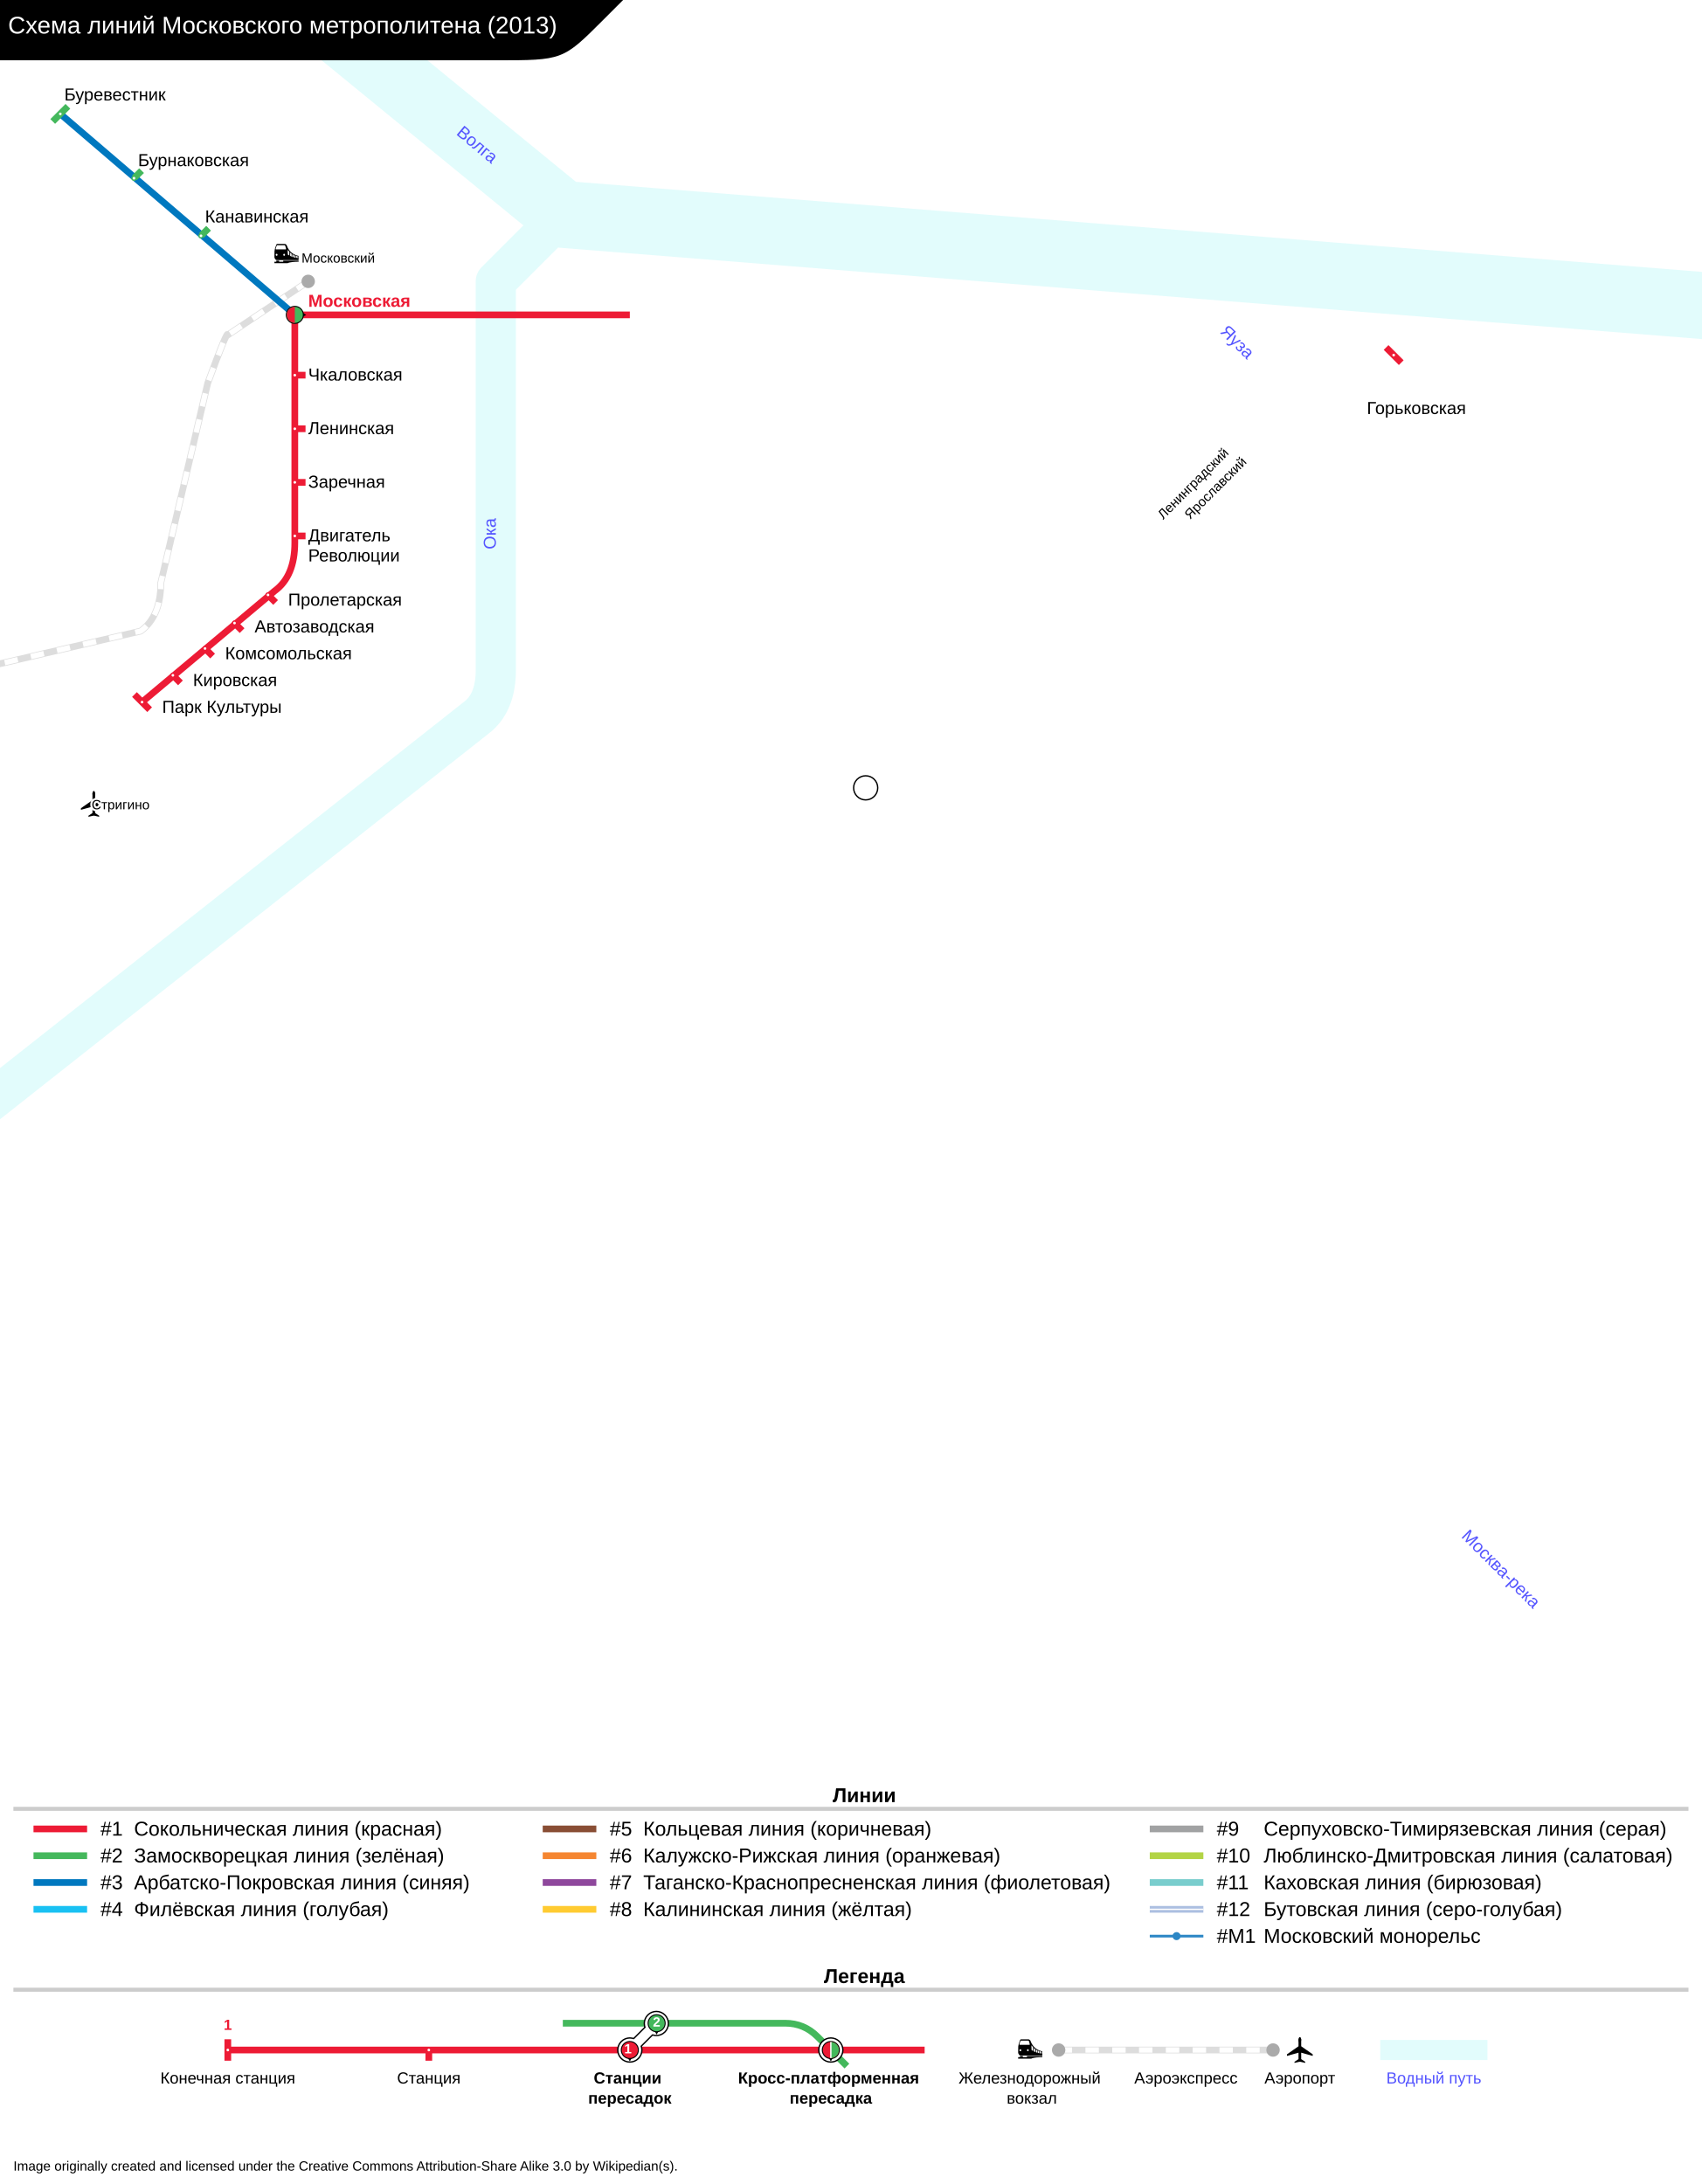
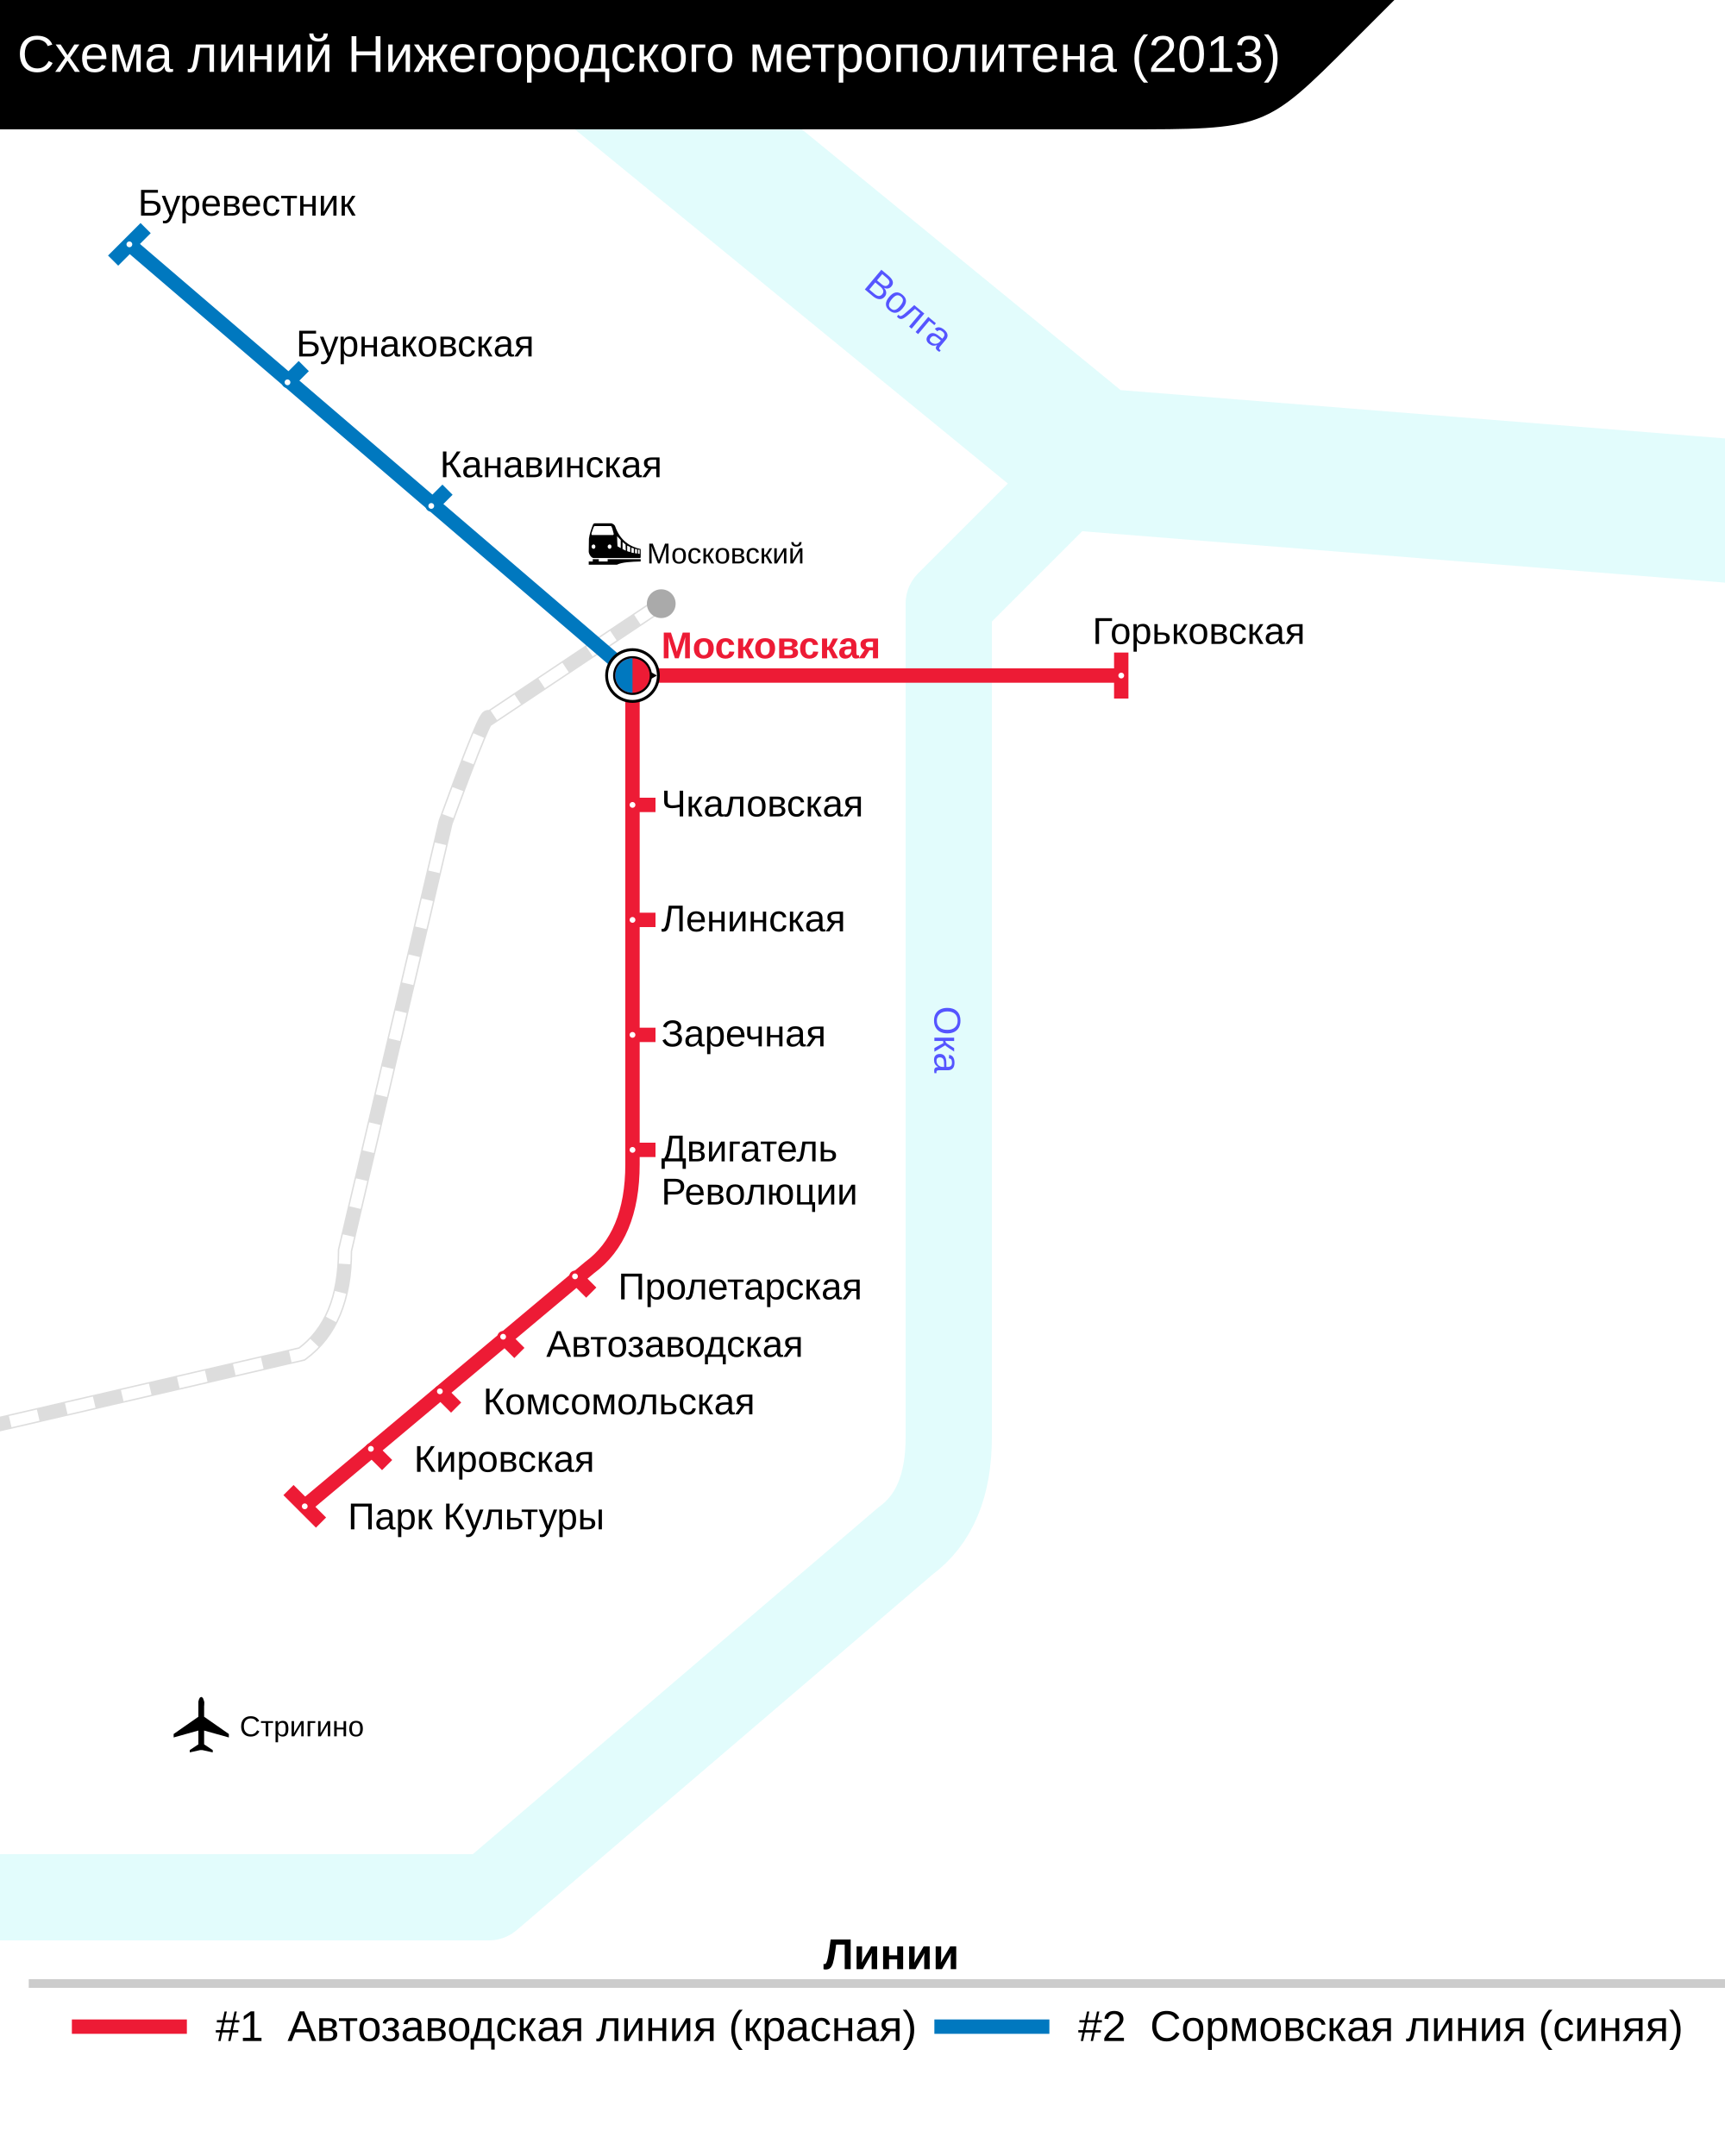
- <svg xmlns="http://www.w3.org/2000/svg" xmlns:xlink="http://www.w3.org/1999/xlink" width="1270" height="1630" viewBox="30 0 1270 1630" preserveAspectRatio="xMinYMin meet">
+ <svg xmlns="http://www.w3.org/2000/svg" xmlns:xlink="http://www.w3.org/1999/xlink" width="600" height="750" viewBox="30 0 600 750" preserveAspectRatio="xMinYMin meet">
  <defs>
    <style type="text/css">
text.st {font-size:13px;font-family:Liberation Sans,Arial,sans-serif;}
text.ic {font-size:11px;font-family:Liberation Sans,Arial,sans-serif;font-weight:bold;text-anchor:middle}
text.small {font-size:10px;font-family:Liberation Sans,Arial,sans-serif;fill:#000;}
text.legendtext {font-size:15px;font-family:Liberation Sans,Arial,sans-serif}
text.legendst {font-size:12px;font-family:Liberation Sans,Arial,sans-serif;}
text.legendic {font-size:12px;font-family:Liberation Sans,Arial,sans-serif;font-weight: bold;}
</style>
    <circle id="ele-int" cx="0" cy="0" r="9" style="fill:white;stroke:black;stroke-width:1" />
    <g id="int2">
      <path style="fill:none;stroke:black;stroke-width:9px;" d="M 0,0 L 27,0" />
      <use xlink:href="#ele-int" x="0" y="0" />
      <use xlink:href="#ele-int" x="28" y="0" />
      <path style="fill:none;stroke:white;stroke-width:7px;" d="M 0,0 L 28,0" />
    </g>
    <g id="int3-1">
      <path style="fill:none;stroke:black;stroke-width:9px;" d="M 0,0 L 57,0" />
      <use xlink:href="#ele-int" x="0" y="0" />
      <use xlink:href="#ele-int" x="28" y="0" />
      <use xlink:href="#ele-int" x="57" y="0" />
      <path style="fill:none;stroke:white;stroke-width:7px;" d="M 0,0 L 57,0" />
    </g>
    <g id="int3-2">
      <path style="fill:none;stroke:black;stroke-width:9px;stroke-linecap:round;stroke-linejoin:round" d="M 0,0 L 18,19 0,39 z" />
      <use xlink:href="#ele-int" x="0" y="0" />
      <use xlink:href="#ele-int" x="18" y="19" />
      <use xlink:href="#ele-int" x="0" y="39" />
      <path style="fill:none;stroke:white;stroke-width:7px;stroke-linecap:round;stroke-linejoin:round" d="M 0,0 L 18,19 0,39 z" />
    </g>
    <g id="int3-3">
      <path style="fill:none;stroke:black;stroke-width:9px;stroke-linecap:round;stroke-linejoin:round" d="M 0,0 L 24,0 12,21 z" />
      <use xlink:href="#ele-int" x="0" y="0" />
      <use xlink:href="#ele-int" x="24" y="0" />
      <use xlink:href="#ele-int" x="12" y="21" />
      <path style="fill:none;stroke:white;stroke-width:7px;stroke-linecap:round;stroke-linejoin:round" d="M 0,0 L 24,0 12,21 z" />
    </g>
    <g id="int3-4">
      <path style="fill:none;stroke:black;stroke-width:9px;stroke-linejoin:round" d="M 0,0 L 28,0 14,-14 z" />
      <use xlink:href="#ele-int" x="0" y="0" />
      <use xlink:href="#ele-int" x="28" y="0" />
      <use xlink:href="#ele-int" x="14" y="-14" />
      <path style="fill:none;stroke:white;stroke-width:7px;stroke-linejoin:round" d="M 0,0 L 28,0 14,-14 z" />
    </g>
    <g id="int4">
      <path style="fill:none;stroke:black;stroke-width:9px;stroke-linecap:round;stroke-linejoin:round" d="M 0,28 L 28,0 28,28 0,28 0,0 28,0" />
      <use xlink:href="#ele-int" x="0" y="0" />
      <use xlink:href="#ele-int" x="28" y="0" />
      <use xlink:href="#ele-int" x="0" y="28" />
      <use xlink:href="#ele-int" x="28" y="28" />
      <path style="fill:none;stroke:white;stroke-width:7px;stroke-linecap:round;stroke-linejoin:round" d="M 0,28 L 28,0 28,28 0,28 0,0 28,0" />
    </g>
    <g id="intst" style="stroke:none;">
      <circle style="stroke:black;stroke-width:1.5px" cx="0" cy="0" r="6" />
      <path fill="black" d="M 0,0 L 0,-2 5,-2 8.5,0 5,2 0,2 z" />
      <circle cx="0" cy="0" r="6" />
    </g>
    <path id="intst-h" d="M 0,0 l 0,-6 a 6,6 0 1,0 0,12 z" />
    <path id="intst-hs" d="M 0,0 l 0,-3 a 3,3 0 1,0 0,6 z" />
    <g id="term">
      <path id="termm" style="fill:none;stroke-width:5;" d="M -8,0 L 8,0" />
      <circle cx="0" cy="0" r="1.5" fill="white" />
    </g>
    <g id="terms" style="fill:none;">
      <path d="M -8,0 L 8,0" />
      <path d="M 0,0 L 0,-2.5" />
    </g>
    <g id="st">
      <path id="stm" style="fill:none;stroke-width:5;" d="M 8,0 L 0.5,0" />
      <circle cx="0" cy="0" r="1.5" fill="white" />
    </g>
    <g id="sts" style="fill:none;">
      <path d="M 8,0 L 0,0" />
      <path d="M 0,2.5 L 0,-2.5" />
    </g>
    <circle id="stmono" cx="0" cy="0" r="3" style="fill:#2C87C5;stroke:none;" />
    <circle id="stvok" cx="0" cy="0" r="5" style="fill:#aaaaaa;stroke:none;" />
    <use xlink:href="#intst" id="intst1" style="fill:#ED1B35" />
    <use xlink:href="#intst-h" id="intst-h1" style="fill:#ED1B35" />
    <use xlink:href="#term" id="term1" style="stroke:#ED1B35" />
    <use xlink:href="#st" id="st1" style="stroke:#ED1B35" />
    <use xlink:href="#intst" id="intst1x" style="fill:#f26374" />
    <use xlink:href="#intst-h" id="intst-h1x" style="fill:#f26374" />
    <use xlink:href="#term" id="term1x" style="stroke:#ED1B35; stroke-dasharray:3.2" />
    <use xlink:href="#st" id="st1x" style="stroke:#ED1B35; stroke-dasharray:3.2" />
    <use xlink:href="#intst" id="intst2" style="fill:#44B85C" />
    <use xlink:href="#intst-h" id="intst-h2" style="fill:#44B85C" />
    <use xlink:href="#term" id="term2" style="stroke:#44B85C" />
    <use xlink:href="#st" id="st2" style="stroke:#44B85C" />
    <use xlink:href="#intst" id="intst2x" style="fill:#7cce8d" />
    <use xlink:href="#intst-h" id="intst-h2x" style="fill:#7cce8d" />
    <use xlink:href="#term" id="term2x" style="stroke:#44B85C; stroke-dasharray:3.2" />
    <use xlink:href="#st" id="st2x" style="stroke:#44B85C; stroke-dasharray:3.2" />
    <use xlink:href="#intst" id="intst3" style="fill:#0078BF" />
    <use xlink:href="#intst-h" id="intst-h3" style="fill:#0078BF" />
    <use xlink:href="#term" id="term3" style="stroke:#0078BF" />
    <use xlink:href="#st" id="st3" style="stroke:#0078BF" />
    <use xlink:href="#intst" id="intst3x" style="fill:#51a9dd" />
    <use xlink:href="#intst-h" id="intst-h3x" style="fill:#51a9dd" />
    <use xlink:href="#term" id="term3x" style="stroke:#0078BF; stroke-dasharray:3.2" />
    <use xlink:href="#st" id="st3x" style="stroke:#0078BF; stroke-dasharray:3.2" />
    <use xlink:href="#intst" id="intst4" style="fill:#19C1F3" />
    <use xlink:href="#intst-h" id="intst-h4" style="fill:#19C1F3" />
    <use xlink:href="#term" id="term4" style="stroke:#19C1F3" />
    <use xlink:href="#st" id="st4" style="stroke:#19C1F3" />
    <use xlink:href="#intst" id="intst4x" style="fill:#70d9f8" />
    <use xlink:href="#intst-h" id="intst-h4x" style="fill:#70d9f8" />
    <use xlink:href="#term" id="term4x" style="stroke:#19C1F3; stroke-dasharray:3.2" />
    <use xlink:href="#st" id="st4x" style="stroke:#19C1F3; stroke-dasharray:3.2" />
    <use xlink:href="#intst" id="intst5" style="fill:#894E35" />
    <use xlink:href="#intst-h" id="intst-h5" style="fill:#894E35" />
    <use xlink:href="#term" id="term5" style="stroke:#894E35" />
    <use xlink:href="#st" id="st5" style="stroke:#894E35" />
    <use xlink:href="#intst" id="intst5x" style="fill:#b3836e" />
    <use xlink:href="#intst-h" id="intst-h5x" style="fill:#b3836e" />
    <use xlink:href="#term" id="term5x" style="stroke:#894E35; stroke-dasharray:3.2" />
    <use xlink:href="#st" id="st5x" style="stroke:#894E35; stroke-dasharray:3.2" />
    <use xlink:href="#intst" id="intst6" style="fill:#F58631" />
    <use xlink:href="#intst-h" id="intst-h6" style="fill:#F58631" />
    <use xlink:href="#term" id="term6" style="stroke:#F58631" />
    <use xlink:href="#st" id="st6" style="stroke:#F58631" />
    <use xlink:href="#intst" id="intst6x" style="fill:#f8ab71" />
    <use xlink:href="#intst-h" id="intst-h6x" style="fill:#f8ab71" />
    <use xlink:href="#term" id="term6x" style="stroke:#F58631; stroke-dasharray:3.2" />
    <use xlink:href="#st" id="st6x" style="stroke:#F58631; stroke-dasharray:3.2" />
    <use xlink:href="#intst" id="intst7" style="fill:#8E479C" />
    <use xlink:href="#intst-h" id="intst-h7" style="fill:#8E479C" />
    <use xlink:href="#term" id="term7" style="stroke:#8E479C" />
    <use xlink:href="#st" id="st7" style="stroke:#8E479C" />
    <use xlink:href="#intst" id="intst7x" style="fill:#b680c1" />
    <use xlink:href="#intst-h" id="intst-h7x" style="fill:#b680c1" />
    <use xlink:href="#term" id="term7x" style="stroke:#8E479C; stroke-dasharray:3.2" />
    <use xlink:href="#st" id="st7x" style="stroke:#8E479C; stroke-dasharray:3.2" />
    <use xlink:href="#intst" id="intst8" style="fill:#FFCB31" />
    <use xlink:href="#intst-h" id="intst-h8" style="fill:#FFCB31" />
    <use xlink:href="#term" id="term8" style="stroke:#FFCB31" />
    <use xlink:href="#st" id="st8" style="stroke:#FFCB31" />
    <use xlink:href="#intst" id="intst8x" style="fill:#ffdc76" />
    <use xlink:href="#intst-h" id="intst-h8x" style="fill:#ffdc76" />
    <use xlink:href="#term" id="term8x" style="stroke:#FFCB31; stroke-dasharray:3.2" />
    <use xlink:href="#st" id="st8x" style="stroke:#FFCB31; stroke-dasharray:3.2" />
    <use xlink:href="#intst" id="intst9" style="fill:#A1A2A3" />
    <use xlink:href="#intst-h" id="intst-h9" style="fill:#A1A2A3" />
    <use xlink:href="#term" id="term9" style="stroke:#A1A2A3" />
    <use xlink:href="#st" id="st9" style="stroke:#A1A2A3" />
    <use xlink:href="#intst" id="intst9x" style="fill:#c7c8c8" />
    <use xlink:href="#intst-h" id="intst-h9x" style="fill:#c7c8c8" />
    <use xlink:href="#term" id="term9x" style="stroke:#A1A2A3; stroke-dasharray:3.2" />
    <use xlink:href="#st" id="st9x" style="stroke:#A1A2A3; stroke-dasharray:3.2" />
    <use xlink:href="#intst" id="intst10" style="fill:#B3D445" />
    <use xlink:href="#intst-h" id="intst-h10" style="fill:#B3D445" />
    <use xlink:href="#term" id="term10" style="stroke:#B3D445" />
    <use xlink:href="#st" id="st10" style="stroke:#B3D445" />
    <use xlink:href="#intst" id="intst10x" style="fill:#cfe684" />
    <use xlink:href="#intst-h" id="intst-h10x" style="fill:#cfe684" />
    <use xlink:href="#term" id="term10x" style="stroke:#B3D445; stroke-dasharray:3.2" />
    <use xlink:href="#st" id="st10x" style="stroke:#B3D445; stroke-dasharray:3.2" />
    <use xlink:href="#intst" id="intst11" style="fill:#79CDCD" />
    <use xlink:href="#intst-h" id="intst-h11" style="fill:#79CDCD" />
    <use xlink:href="#term" id="term11" style="stroke:#79CDCD" />
    <use xlink:href="#st" id="st11" style="stroke:#79CDCD" />
    <use xlink:href="#intst" id="intst11x" style="fill:#a2e0e0" />
    <use xlink:href="#intst-h" id="intst-h11x" style="fill:#a2e0e0" />
    <use xlink:href="#term" id="term11x" style="stroke:#79CDCD; stroke-dasharray:3.2" />
    <use xlink:href="#st" id="st11x" style="stroke:#79CDCD; stroke-dasharray:3.2" />
    <use xlink:href="#intst" id="intst12" style="fill:#ACBFE1" />
    <use xlink:href="#intst-h" id="intst-h12" style="fill:#ACBFE1" />
    <g id="term12">
      <use xlink:href="#term" style="stroke:#ACBFE1" />
      <use xlink:href="#terms" style="stroke-width:1;stroke:#FFFFFF" />
    </g>
    <g id="st12">
      <use xlink:href="#st" style="stroke:#ACBFE1" />
      <use xlink:href="#sts" style="stroke-width:1; stroke:#FFFFFF" />
    </g>
    <use xlink:href="#intst" id="intstl1x" style="fill:#caecfc" />
    <use xlink:href="#intst-h" id="intst-hl1x" style="fill:#caecfc" />
    <g id="term12x">
      <use xlink:href="#term" style="stroke:#83c7c7; stroke-dasharray:3.2" />
      <use xlink:href="#terms" style="stroke:#FFFFFF; stroke-width:1;" />
    </g>
    <g id="st12x">
      <use xlink:href="#st" style="stroke:#ACBFE1; stroke-dasharray:3.2" />
      <use xlink:href="#sts" style="stroke:#FFFFFF; stroke-width:1;" />
    </g>
    <g id="intsttpk">
      <use xlink:href="#intst" style="fill:#554D26" />
      <circle cx="0" cy="0" r="2.5" style="fill:#F2761E" />
    </g>
    <g id="intst-htpk">
      <use xlink:href="#intst-h" style="fill:#554D26" />
      <use xlink:href="#intst-hs" style="fill:#F2761E" />
    </g>
    <g id="termtpk">
      <use xlink:href="#term" style="stroke:#554D26" />
      <use xlink:href="#terms" style="stroke:#F2761E; stroke-width:2.5;" />
    </g>
    <g id="sttpk">
      <use xlink:href="#st" style="stroke:#554D26" />
      <use xlink:href="#sts" style="stroke:#F2761E; stroke-width:2.5;" />
    </g>
    <g id="intsttpkx">
      <use xlink:href="#intst" style="fill:#ada57f" />
      <circle cx="0" cy="0" r="2.5" style="fill:#f7bc91" />
    </g>
    <g id="intst-htpkx">
      <use xlink:href="#intst-h" style="fill:#ada57f" />
      <use xlink:href="#intst-hs" style="fill:#f7bc91" />
    </g>
    <g id="termtpkx" style="stroke-dasharray:3.2">
      <use xlink:href="#term" style="stroke:#554D26" />
      <use xlink:href="#terms" style="stroke:#F2761E; stroke-width:2.5;" />
    </g>
    <g id="sttpkx" style="stroke-dasharray:3.2">
      <use xlink:href="#st" style="stroke:#554D26" />
      <use xlink:href="#sts" style="stroke:#F2761E; stroke-width:2.5;" />
    </g>
    <use xlink:href="#intst" id="intstkozh" style="fill:#de62be" />
    <use xlink:href="#intst-h" id="intst-hkozh" style="fill:#de62be" />
    <use xlink:href="#term" id="termkozh" style="stroke:#de62be" />
    <use xlink:href="#st" id="stkozh" style="stroke:#de62be" />
    <use xlink:href="#intst" id="intstkozhx" style="fill:#f5cdeb" />
    <use xlink:href="#intst-h" id="intst-hkozhx" style="fill:#f5cdeb" />
    <use xlink:href="#term" id="termkozhx" style="stroke:#de62be; stroke-dasharray:3.2" />
    <use xlink:href="#st" id="stkozhx" style="stroke:#de62be; stroke-dasharray:3.2" />
    <g id="train" transform="matrix(0.07 0 0 0.08 -53,-13)">
      <g style="fill-rule:evenodd;stroke:none">
        <path style="fill:#000000" d="M 1009,214 L 778,214 C 767,214 754,197 754,186 C 754,167 755,148 755,130 C 758,109 766,90 774,71 C 776,67 779,63 784,63 L 867,63 C 875,66 883,69 886,78 C 910,137 958,165 1012,175 L 1012,211 C 1012,212 1010,214 1009,214 z" />
        <path style="fill:#ffffff" d="M 770,114 L 875,114 C 878,114 879,108 877,105 C 874,95 869,75 864,75 L 783,75 C 778,75 773,95 768,105 C 767,109 768,114 770,114 z" />
      </g>
      <g style="fill:#ffffff;fill-rule:nonzero;stroke:none">
        <path id="lamp" d="M 787,164 C 787,170 783,174 778,174 C 773,174 768,170 768,164 C 768,159 773,155 778,155 C 783,155 787,159 787,164 z" />
        <path transform="translate(80,0)" d="M 787,164 C 787,170 783,174 778,174 C 773,174 768,170 768,164 C 768,159 773,155 778,155 C 783,155 787,159 787,164 z" />
      </g>
      <g style="fill:#ffffff;fill-rule:evenodd;stroke:none">
        <path d="M 913,136 L 913,171 L 897,163 C 896,149 895,134 895,119 C 901,124 908,132 913,136 z" />
        <path d="M 937,155 L 938,182 L 922,175 C 922,161 922,159 922,144 C 929,150 932,151 937,155 z" />
        <path d="M 945,160 L 945,184 C 950,186 955,187 960,188 L 960,166 L 945,160 z" />
        <path d="M 966,169 L 966,190 C 970,191 974,192 978,192 L 978,172 L 966,169 z" />
        <path d="M 984,174 L 984,193 C 987,194 991,194 994,194 L 994,176 L 984,174 z" />
        <path d="M 999,177 L 999,195 L 1007,196 L 1007,178 L 999,177 z" />
      </g>
      <path style="fill:#000000" d="M 754,229 L 774,229 L 774,219 L 804,219 L 804,229 L 848,229 L 848,219 L 1012,219 L 1012,229 C 966,230 919,232 894,243 L 754,243 L 754,229 z" />
    </g>
    <g id="airport" transform="rotate(-90)scale(0.04)translate(-250,-250)" style="stroke:none;fill:#000000">
      <polygon points="490,250 450,225 320,225 170,10 140,10 200,225 80,225 30,150 10,150 30,240 30,260 10,350 30,350 80,275 200,275 140,490 170,490 320,275 450,275" />
      <ellipse cx="441" cy="250" rx="50" ry="24" stroke="#000000" />
    </g>


// КСС КОНЧИЛСЯ!!!!!!



</defs>
-   <rect x="-200" y="-200" width="3000" height="3000" style="fill:white" /> // полотно
+   <rect x="-200" y="-200" width="2000" height="2000" style="fill:white" /> // полотно

<g id="river_group" style="fill:none;stroke:#e2fcfc;stroke-linejoin:round;stroke-linecap:round;opacity:1">// БОЛЬШАЯ РЕКА
- <path id="moskva_river" style="stroke-width:50px" d="M 10,-200 L 450,160 l 2000,160 q 0,25 -15,36 " />
+ <path id="moskva_river" style="stroke-width:50px" d="M -30,-200 L 410,160 l 2000,160 q 0,25 -15,36 " />
    <g id="small_river" style="stroke-width:5px">// СТИЛЬ МАЛЕНЬКИХ РЕК
</g>
-     <path id="Nagatino_poyma" style="stroke-width:30px" d="M 450,160 L 400,210 L 400,500 q 0,25 -15,36 l -380,300 " />
+     <path id="Nagatino_poyma" style="stroke-width:30px" d="M 410,160 L 360,210 L 360,500 q 0,25 -15,36 L  200,660   L  -10, 660  " />
  </g>
  <g id="aeroexpress_route_grey_line" style="fill:none;opacity:1;stroke-width:5px;stroke:#dddddd">
    <g id="Aeroexpress_general">
      <path id="domodedovo_express_line" d="M 260,210  L 200,250  q 0,-5 -15,36 L 150,435 q 0,25 -15,36 L 10,500" />
    </g>
    <use xlink:href="#Aeroexpress_general" id="aeroexpress_route_white_dash" style="stroke-width:4px;stroke:#FFFFFF;stroke-dasharray:10" />
  </g>
  <g id="metro_route_group" style="fill:none;stroke-width:5;opacity:1">
-     <path id="route1" style="stroke:#0078BF" d="M 75,85  L 250,235" />
-     <path id="route2" style="stroke:#ED1B35" d="M 500,235 L 250,235  L 250,405 q 0,25 -15,36 L 136,524  " />
+     <path id="route1" style="stroke:#0078BF" d="M 75,85 L 250,235" />
+     <path id="route2" style="stroke:#ED1B35" d="M 420,235 L 250,235  L 250,405 q 0,25 -15,36 L 136,524  " />
    <g id="route12_group" style="stroke:#ACBFE1">
      <g id="route12_blue_stripe">

</g>
      <use xlink:href="#route12_blue_stripe" id="route12_central_white_stripe" style="stroke:#FFFFFF; stroke-width:1px" />
    </g>
  </g>
  <g id="interchange_group" style="opacity:1">    // КРУЖКИ НА ВЕТКАХ

- <use xlink:href="#ele-int" x="676" y="588" id="Kashirskaya" />
+ <use xlink:href="#ele-int" x="250" y="235" id="Kashirskaya" />
  </g>
  <g id="station_nodes_group" style="opacity:1">   // КВАДРАТИКИ НА ВЕТКАХ
<g id="station_nodes_route1">
-       <use xlink:href="#term1" transform="translate(1070,265)rotate(45)" id="Ulitsa_Podbelskogo" />
+       <use xlink:href="#term1" transform="translate(420,235)rotate(90)" id="Ulitsa_Podbelskogo" />
      <use xlink:href="#st1" transform="translate(250,280)rotate(0)" id="Cherkizovskaya" />
      <use xlink:href="#st1" transform="translate(250,320)rotate(0)" id="Preobrazhenskaya_Ploshchad" />
      <use xlink:href="#st1" transform="translate(250,360)rotate(0)" id="Sokolniki" />
      <use xlink:href="#st1" transform="translate(250,400)rotate(0)" id="Krasnoselskaya" />
      <use xlink:href="#st1" transform="translate(230,444)rotate(45)" id="Krasniye_Vorota" />
      <use xlink:href="#st1" transform="translate(205,465)rotate(45)" id="Kropotkinskaya" />
      <use xlink:href="#st1" transform="translate(183,484)rotate(45)" id="Frunzenskaya" />
      <use xlink:href="#st1" transform="translate(159,504)rotate(45)" id="Sportivnaya" />
      <use xlink:href="#term1" transform="translate(136,524)rotate(45)" id="Yugo-Zapadnaya" />
    </g>
    <g id="station_nodes_route2">     // КВАДРАТИКИ НА ВЕТКАХ
- <use xlink:href="#term2" transform="translate(75,85)rotate(-45)" id="Rechnoy_Vokzal" />
-       <use xlink:href="#st2" transform="translate(130,133)rotate(-45)" id="Vodny_Stadion" />
-       <use xlink:href="#st2" transform="translate(180,176)rotate(-45)" id="Voykovskaya" />
-       <use xlink:href="#intst2" transform="translate(250,235)rotate(0)" id="Kashirskaya_2" />  // СТАНЦИЯ ИЗ ПОЛУКРУЖОЧКОВ
- <use xlink:href="#intst-h1" transform="translate(250,235)rotate(0)" id="Kashirskaya_11" />
+ <use xlink:href="#term3" transform="translate(75,85)rotate(-45)" id="Rechnoy_Vokzal" />
+       <use xlink:href="#st3" transform="translate(130,133)rotate(-45)" id="Vodny_Stadion" />
+       <use xlink:href="#st3" transform="translate(180,176)rotate(-45)" id="Voykovskaya" />
+       <use xlink:href="#intst1" transform="translate(250,235)rotate(0)" id="Kashirskaya_2" />  // СТАНЦИЯ ИЗ ПОЛУКРУЖОЧКОВ
+ <use xlink:href="#intst-h3" transform="translate(250,235)rotate(0)" id="Kashirskaya_11" />
    </g>
    <g id="train_icon_group"> // ИКОНКИ ВОКЗАЛОВ
<use xlink:href="#train" transform="translate(235,190)rotate(0)" id="Paveletsky" />
    </g>
    <g id="aeroexpress_node_group">  // кружки ВОКЗАЛОВ  значок аэропорта
<use xlink:href="#stvok" transform="translate(260,210)rotate(0)" id="Belorusky_Aeroexpress" />
      <use xlink:href="#airport" transform="translate(100,600)rotate(0)" id="Domodedovo_Airport" />
    </g>
  </g>
  <text id="route_terminal_num" class="ic" style="font-size:12;opacity:1">  // ЦИФРЫ ПО КРАЯМ ВЕТОК не нужны. Оставлю на всякий случай
<tspan x="-1" y="-1" style="fill:#ED1B35">1</tspan>
    <tspan x="-1" y="-1" style="fill:#ED1B35">1</tspan>
    <tspan x="-1" y="-1" style="fill:#2a9a41">2</tspan>
    <tspan x="-1" y="-1" style="fill:#2a9a41">2</tspan>
  </text>
  <g id="ic_num_group" transform="translate(0,2.5)" style="opacity:1">// ЦИФРЫ НА ПЕРЕСАДКАХ
<text id="ic_num_white" class="ic" style="font-size:10;fill:#FFF">
      <tspan x="917" y="418">1</tspan>
      <tspan x="826" y="508">1</tspan>
      <tspan x="732" y="530">1</tspan>
      <tspan x="676" y="588">1</tspan>
      <tspan x="635" y="628">1</tspan>
      <tspan x="486" y="776">1</tspan>
      <tspan x="475.2" y="388.2">2</tspan>
      <tspan x="576" y="488">2</tspan>
      <tspan x="696" y="608">2</tspan>
      <tspan x="778" y="715">2</tspan>
      <tspan x="855" y="803">2</tspan>
      <tspan x="992" y="1189">2</tspan>
    </text> //  НАЗВАНИЕ СТАНЦИЙ НА ВЕТКАХ
</g>
  <g id="stname_group" style="stroke:white; stroke-width:3px; stroke-linejoin:round; opacity:1">
    <text class="st" id="stname" transform="translate(0,4)">
-       <tspan x="1050" y="305">Горьковская</tspan>
+       <tspan x="410" y="220">Горьковская</tspan>
      <tspan x="260" y="225" style="font-weight:bold;fill:#ED1B35">Московская</tspan>
      <tspan x="260" y="280">Чкаловская</tspan>
      <tspan x="260" y="320">Ленинская</tspan>
      <tspan x="260" y="360">Заречная</tspan>
      <tspan x="260" y="400">Двигатель</tspan>
      <tspan x="260" y="415">Революции</tspan>
      <tspan x="245" y="448">Пролетарская</tspan>
      <tspan x="220" y="468">Автозаводская</tspan>
      <tspan x="198" y="488">Комсомольская</tspan>
      <tspan x="174" y="508">Кировская</tspan>
      <tspan x="151" y="528">Парк Культуры</tspan>
      <tspan x="78" y="71">Буревестник</tspan>
      <tspan x="133" y="120">Бурнаковская</tspan>
      <tspan x="183" y="162">Канавинская</tspan>
    </text>
-     <text id="terminalname" transform="translate(0,4)" class="small"> НАЗВАНИЕ ВОКЗАЛА АЭРОПОРТ
+     <text id="terminalname" transform="translate(0,4)" class="small"> //НАЗВАНИЕ ВОКЗАЛА АЭРОПОРТ


<tspan x="255" y="192">Московский</tspan>
-       <tspan x="120" y="600" style="text-anchor:middle">Стригино</tspan>
+       <tspan x="135" y="600" style="text-anchor:middle">Стригино</tspan>
    </text>
  </g>
-   <g id="station_name_with_stroke_group" style="opacity:1;fill:black; stroke:none">   //НАЗВАНИЕ НАКЛОННЫЕ НА ВЕТКАХ
- <use xlink:href="#stname" />
+ 
+ //НАЗВАНИЕ НАКЛОННЫЕ НА ВЕТКАХ
+ <g id="station_name_with_stroke_group" style="opacity:1;fill:black; stroke:none">
+     <use xlink:href="#stname" />
    <use xlink:href="#terminalname" />
-     <text class="small" transform="translate(898,388)rotate(-45)">Ленинградский</text>
-     <text class="small" transform="translate(918,388)rotate(-45)">Ярославский</text>
-   </g>
-   <g id="river_name_group" style="fill:#5555ff;opacity:1">                         //НАЗВАНИЕ НАКЛОННЫЕ РЕК
- <text class="st" transform="translate(370,100)rotate(40)">Волга</text>
-     <text class="st" transform="translate(1120,1147)rotate(45)">Москва-река</text>
-     <text class="st" transform="translate(400,410)rotate(-90)">Ока</text>
-     <text class="st" transform="translate(940,248)rotate(45)">Яуза</text>
+   </g>
+ 
+ //НАЗВАНИЕ НАКЛОННЫЕ РЕК
+ <g id="river_name_group" style="fill:#5555ff;opacity:1">
+     <text class="st" transform="translate(330,100)rotate(40)">Волга</text>
+     <text class="st" transform="translate(355,350)rotate(90)">Ока</text>
  </g>

















//ЛЕГЕНДА ВСЯКАЯ





<g id="title_group" style="opacity:1">
-     <path fill="black" stroke="none" d="M -20,45 L 400,45 c 50,0 50,0 80,-30 l 70,-70 L -20,-20" />
-     <text x="36" y="25" class="st" style="font-size:18px;fill:#fff">Схема линий Московского метрополитена (2013)</text>
-   </g>
-   <g id="linebox_group" transform="translate(40,1350)" style="opacity:1">
-     <path stroke="#cccccc" stroke-width="3px" d="M 0,0 L 1250,0" />
-     <text class="legendtext" x="635" y="-5" style="font-weight:bold; text-anchor:middle">Линии</text>
+     <path fill="black" stroke="none" d="M -20,45 L 420,45 c 50,0 50,0 80,-30 l 70,-70 L -20,-20" />
+     <text x="36" y="25" class="st" style="font-size:18px;fill:#fff">Схема линий Нижегородского метрополитена (2013)</text>
+   </g>
+   <g id="linebox_group" transform="translate(40,690)" style="opacity:1">
+     <path stroke="#cccccc" stroke-width="3px" d="M 0,0 L 600,0" />
+     <text class="legendtext" x="300" y="-5" style="font-weight:bold; text-anchor:middle">Линии</text>
    <g id="legendg1">
      <path d="M 15,15 L 55,15" style="fill:none;stroke:#ED1B35;stroke-width:5" id="route1color" />
-       <path d="M 15,35 L 55,35" style="fill:none;stroke:#44B85C;stroke-width:5" id="route2color" />
-       <path d="M 15,55 L 55,55" style="fill:none;stroke:#0078BF;stroke-width:5" id="route3color" />
-       <path d="M 15,75 L 55,75" style="fill:none;stroke:#19C1F3;stroke-width:5" id="route4color" />
      <text class="legendtext">
        <tspan x="65" y="20">#1</tspan>
-         <tspan x="90" y="20">Сокольническая линия (красная)</tspan>
-         <tspan x="65" y="40">#2</tspan>
-         <tspan x="90" y="40">Замоскворецкая линия (зелёная)</tspan>
-         <tspan x="65" y="60">#3</tspan>
-         <tspan x="90" y="60">Арбатско-Покровская линия (синяя)</tspan>
-         <tspan x="65" y="80">#4</tspan>
-         <tspan x="90" y="80">Филёвская линия (голубая)</tspan>
+         <tspan x="90" y="20">Автозаводская линия (красная)</tspan>
      </text>
    </g>
-     <g id="legendg2" transform="translate(380,0)">
-       <path d="M 15,15 L 55,15" style="fill:none;stroke:#894E35;stroke-width:5" id="route5color" />
-       <path d="M 15,35 L 55,35" style="fill:none;stroke:#F58631;stroke-width:5" id="route6color" />
-       <path d="M 15,55 L 55,55" style="fill:none;stroke:#8E479C;stroke-width:5" id="route7color" />
-       <path d="M 15,75 L 55,75" style="fill:none;stroke:#FFCB31;stroke-width:5" id="route8color" />
+     <g id="legendg2" transform="translate(300,0)">
+       <path d="M 15,15 L 55,15" style="fill:none;stroke:#0078BF;stroke-width:5" id="route2color" />
      <text class="legendtext">
-         <tspan x="65" y="20">#5</tspan>
-         <tspan x="90" y="20">Кольцевая линия (коричневая)</tspan>
-         <tspan x="65" y="40">#6</tspan>
-         <tspan x="90" y="40">Калужско-Рижская линия (оранжевая)</tspan>
-         <tspan x="65" y="60">#7</tspan>
-         <tspan x="90" y="60">Таганско-Краснопресненская линия (фиолетовая)</tspan>
-         <tspan x="65" y="80">#8</tspan>
-         <tspan x="90" y="80">Калининская линия (жёлтая)</tspan>
-       </text>
-     </g>
-     <g id="legendg3" transform="translate(833,0)">
-       <path d="M 15,15 L 55,15" style="fill:none;stroke:#A1A2A3;stroke-width:5" id="route9color" />
-       <path d="M 15,35 L 55,35" style="fill:none;stroke:#B3D445;stroke-width:5" id="route10color" />
-       <path d="M 15,55 L 55,55" style="fill:none;stroke:#79CDCD;stroke-width:5" id="route11color" />
-       <path d="M 15,75 L 55,75" style="fill:none;stroke:#ACBFE1;stroke-width:5" id="route12color" />
-       <path d="M 15,75 L 55,75" style="fill:none;stroke:#FFFFFF;stroke-width:1" id="route12color_inner" />
-       <path d="M 15,95 L 55,95" style="fill:none;stroke-width:2;stroke:#2C87C5" id="monorailcolor" />
-       <use xlink:href="#stmono" x="35" y="95" />
-       <text class="legendtext">
-         <tspan x="65" y="20">#9</tspan>
-         <tspan x="100" y="20">Серпуховско-Тимирязевская линия (серая)</tspan>
-         <tspan x="65" y="40">#10</tspan>
-         <tspan x="100" y="40">Люблинско-Дмитровская линия (салатовая)</tspan>
-         <tspan x="65" y="60">#11</tspan>
-         <tspan x="100" y="60">Каховская линия (бирюзовая)</tspan>
-         <tspan x="65" y="80">#12</tspan>
-         <tspan x="100" y="80">Бутовская линия (серо-голубая)</tspan>
-         <tspan x="65" y="100">#М1</tspan>
-         <tspan x="100" y="100">Московский монорельс</tspan>
+         <tspan x="65" y="20">#2</tspan>
+         <tspan x="90" y="20">Сормовская линия (синяя)</tspan>
      </text>
    </g>
    <g id="legendbox_group" transform="translate(0,130)">
      <path stroke="#cccccc" stroke-width="3px" d="M 0,5 L 1250,5" />
      <text class="legendtext" x="635" y="0" style="font-weight:bold; text-anchor:middle">Легенда</text>
      <g id="line_legendbox_group" transform="translate(100,50)">
        <g id="term_legendbox_group" transform="translate(60,0)">
          <path d="M 0,0 L 520,0" style="fill:none;stroke:#ED1B35;stroke-width:5" />
          <use xlink:href="#term1" transform="translate(0,0)rotate(90)" />
          <text class="ic" x="0" y="-15" style="fill:#ED1B35; text-anchor:middle">1</text>
          <text class="legendst" x="0" y="25" style="text-anchor:middle">Конечная станция</text>
        </g>
        <g id="st_legendbox_group" transform="translate(210,0)">
          <use xlink:href="#st1" transform="translate(0,0)rotate(90)" />
          <text class="legendst" x="0" y="25" style="text-anchor:middle">Станция</text>
        </g>
        <g id="int_legendbox_group" transform="translate(360,0)">
          <path d="M -50,-20  l 166,0 q 14,0 24,10 l 22,22" style="fill:none;stroke:#44B85C;stroke-width:5" />
          <use xlink:href="#int2" transform="translate(0,0)rotate(-45)" />
          <use xlink:href="#intst1" transform="translate(0,0)rotate(90)" />
          <use xlink:href="#intst2" transform="translate(20,-20)rotate(90)" />
          <g transform="translate(0,2.5)">
            <text class="ic" style="font-size:10;text-anchor:middle;fill:#FFFFFF">
              <tspan x="0" y="0">1</tspan>
              <tspan x="20" y="-20">2</tspan>
            </text>
          </g>
          <text class="legendic" style="text-anchor:middle">
            <tspan x="0" y="25">Станции</tspan>
            <tspan x="0" y="40">пересадок</tspan>
          </text>
        </g>
        <g id="crossint_legendbox_group" transform="translate(510,0)">
          <use xlink:href="#ele-int" x="0" y="0" />
          <use xlink:href="#intst1" transform="translate(0,0)rotate(90)" />
          <use xlink:href="#intst-h2" transform="translate(0,0)rotate(180)" />
          <path d="M 0,0 l 0,-6 0,12 z" style="stroke:white;stroke-width:1px;" />
          <text class="legendic" style="text-anchor:middle">
            <tspan x="0" y="25">Кросс-платформенная</tspan>
            <tspan x="0" y="40">пересадка</tspan>
          </text>
        </g>
        <g id="rail_terminal_group" transform="translate(660,0)">
          <use xlink:href="#train" transform="translate(-10,0)rotate(0)" />
          <text class="legendst" style="text-anchor:middle">
            <tspan x="0" y="25">Железнодорожный</tspan>
            <tspan x="0" y="40">вокзал</tspan>
          </text>
          <path d="M 20,0 L 180,0" style="stroke-width:5px;stroke:#dddddd" />
          <path d="M 20,0 L 180,0" style="stroke-width:4px;stroke:#FFFFFF;stroke-dasharray:10" />
          <use xlink:href="#stvok" transform="translate(20,0)" />
          <use xlink:href="#stvok" transform="translate(180,0)" />
        </g>
        <text class="legendst" x="775" y="25" style="text-anchor:middle">Аэроэкспресс</text>
        <g id="airport_legendbox_group" transform="translate(860,0)">
          <use xlink:href="#airport" />
          <text class="legendst" x="0" y="25" style="text-anchor:middle">Аэропорт</text>
        </g>
        <g id="waterway_legendbox_group" transform="translate(960,0)">
          <path style="fill:none;stroke:#e2fcfc;stroke-width:15px" d="M -40,0 L 40,0" />
          <text class="legendst" x="0" y="25" style="text-anchor:middle;fill:#5555ff">Водный путь</text>
        </g>
      </g>
    </g>
  </g>
  <text class="small" x="40" y="1620">Image originally created and licensed under the Creative Commons Attribution-Share Alike 3.0 by Wikipedian(s).</text>
</svg>
